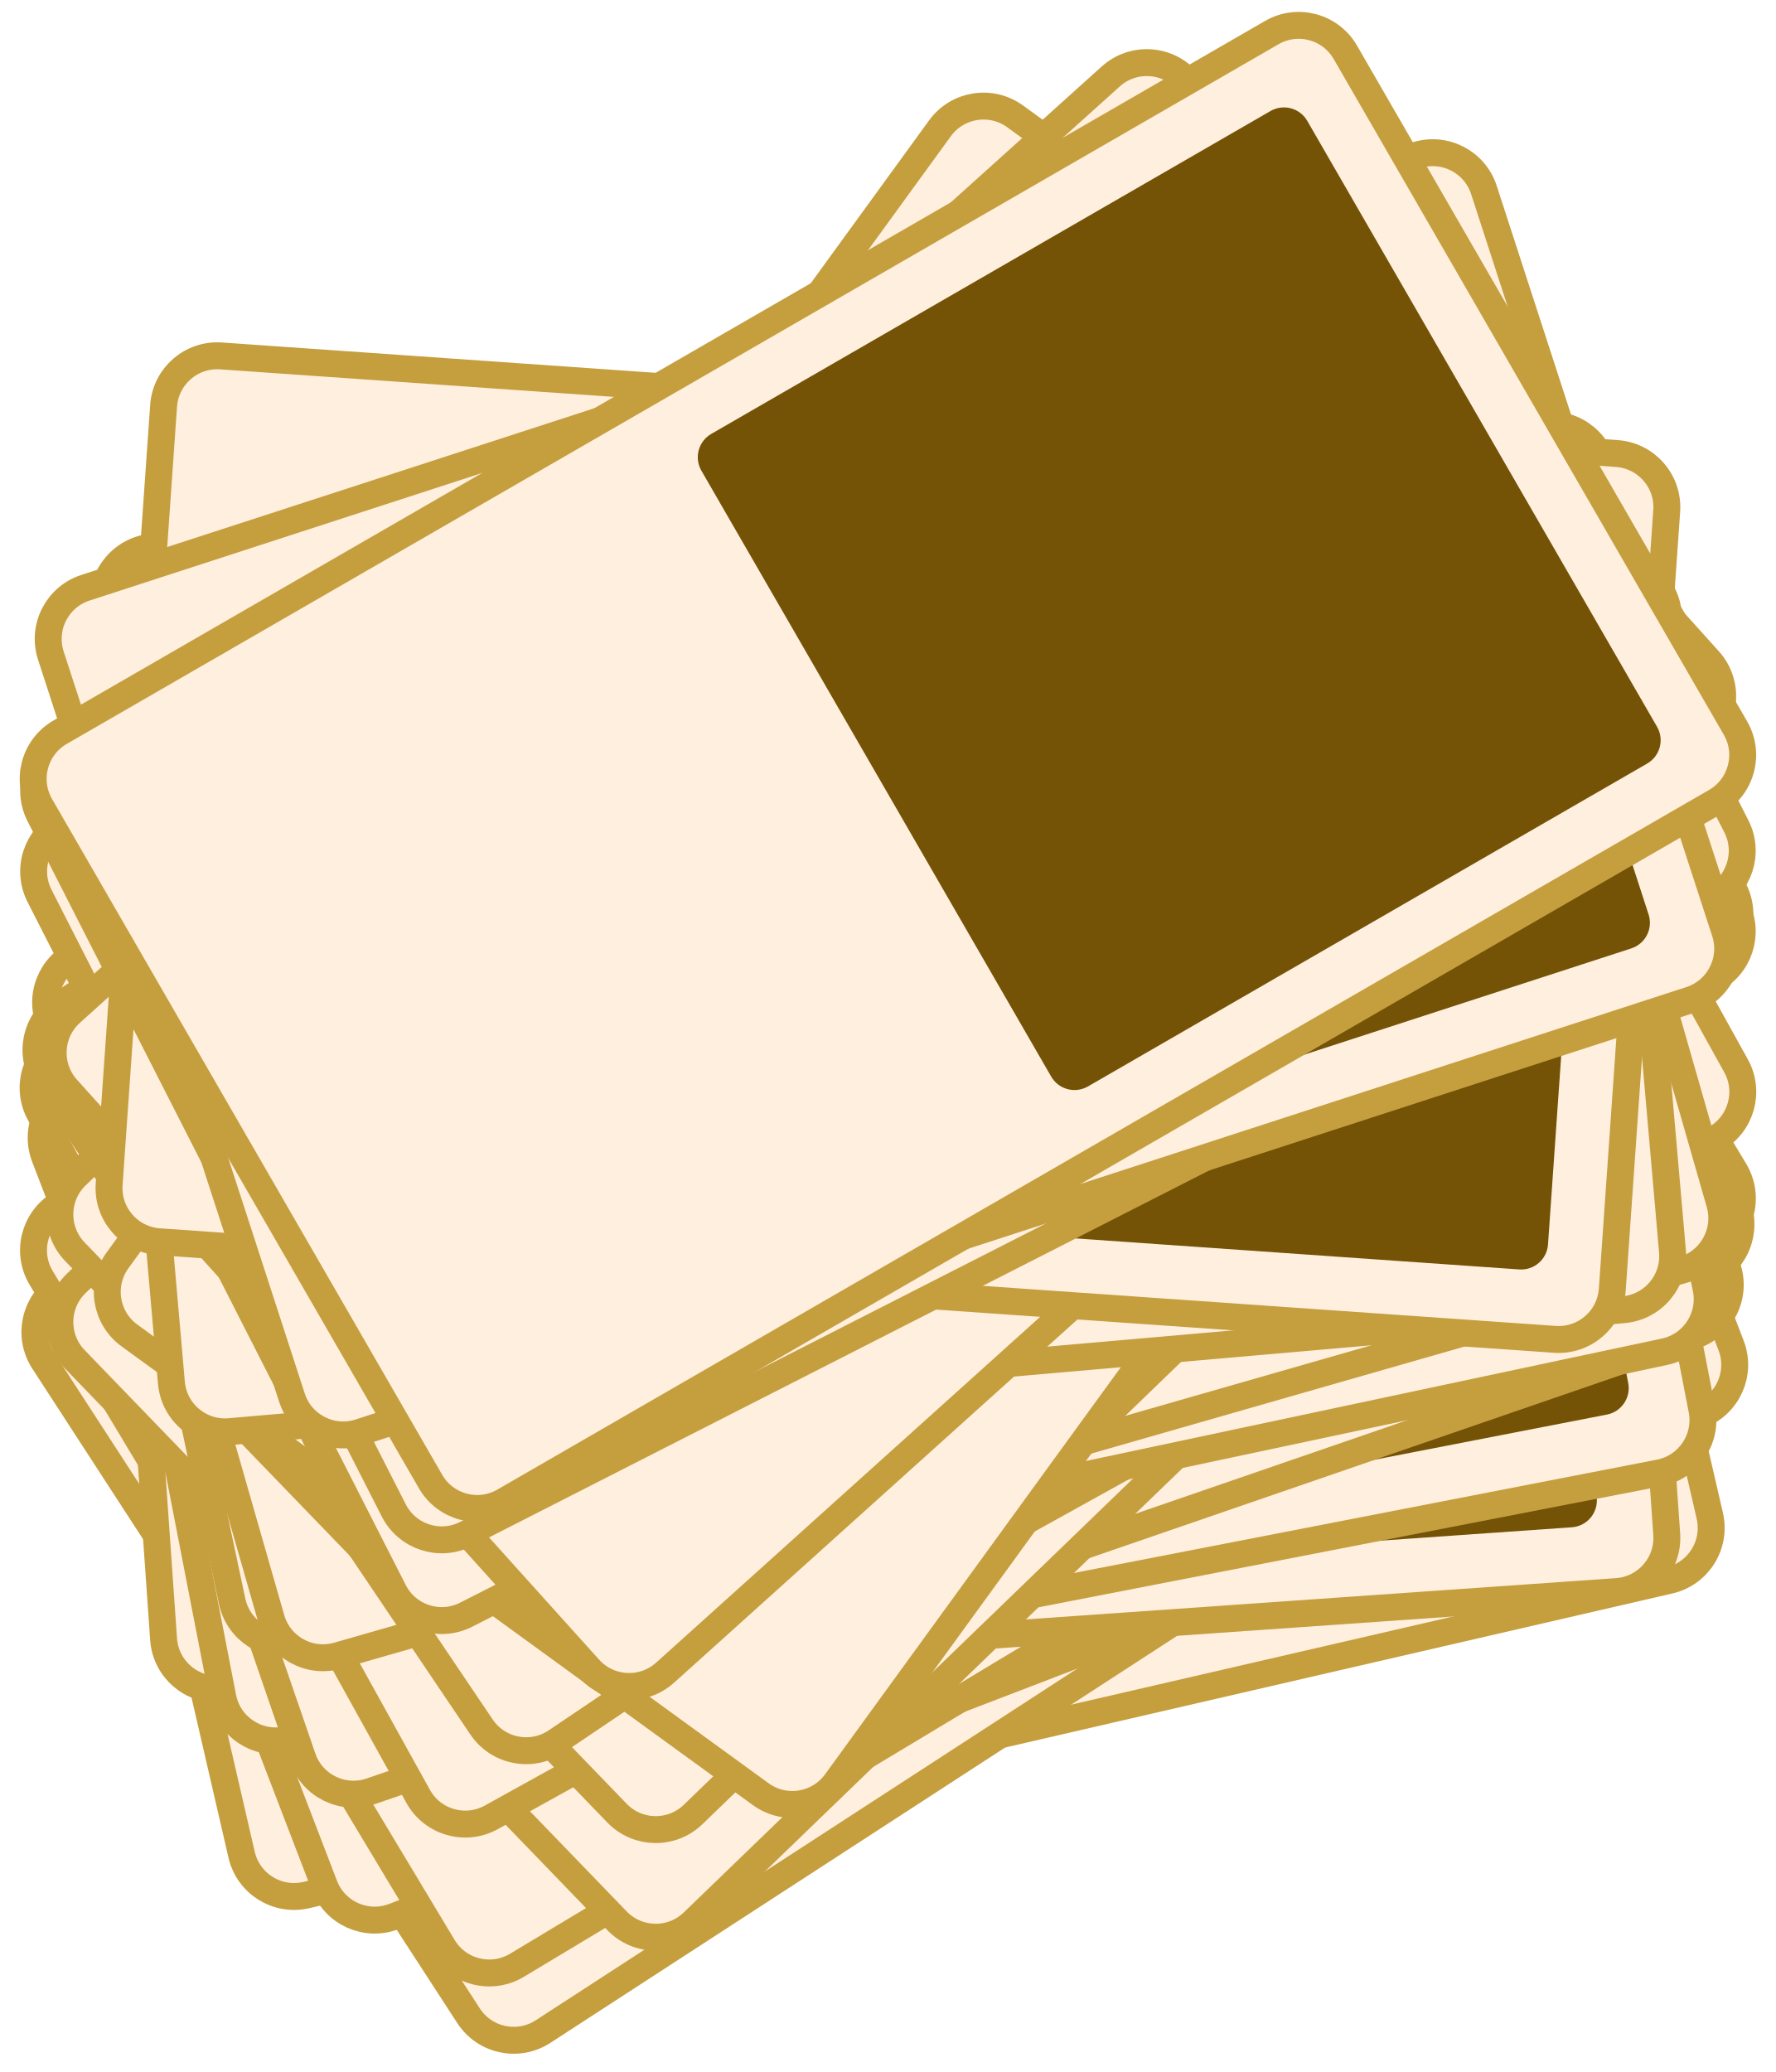
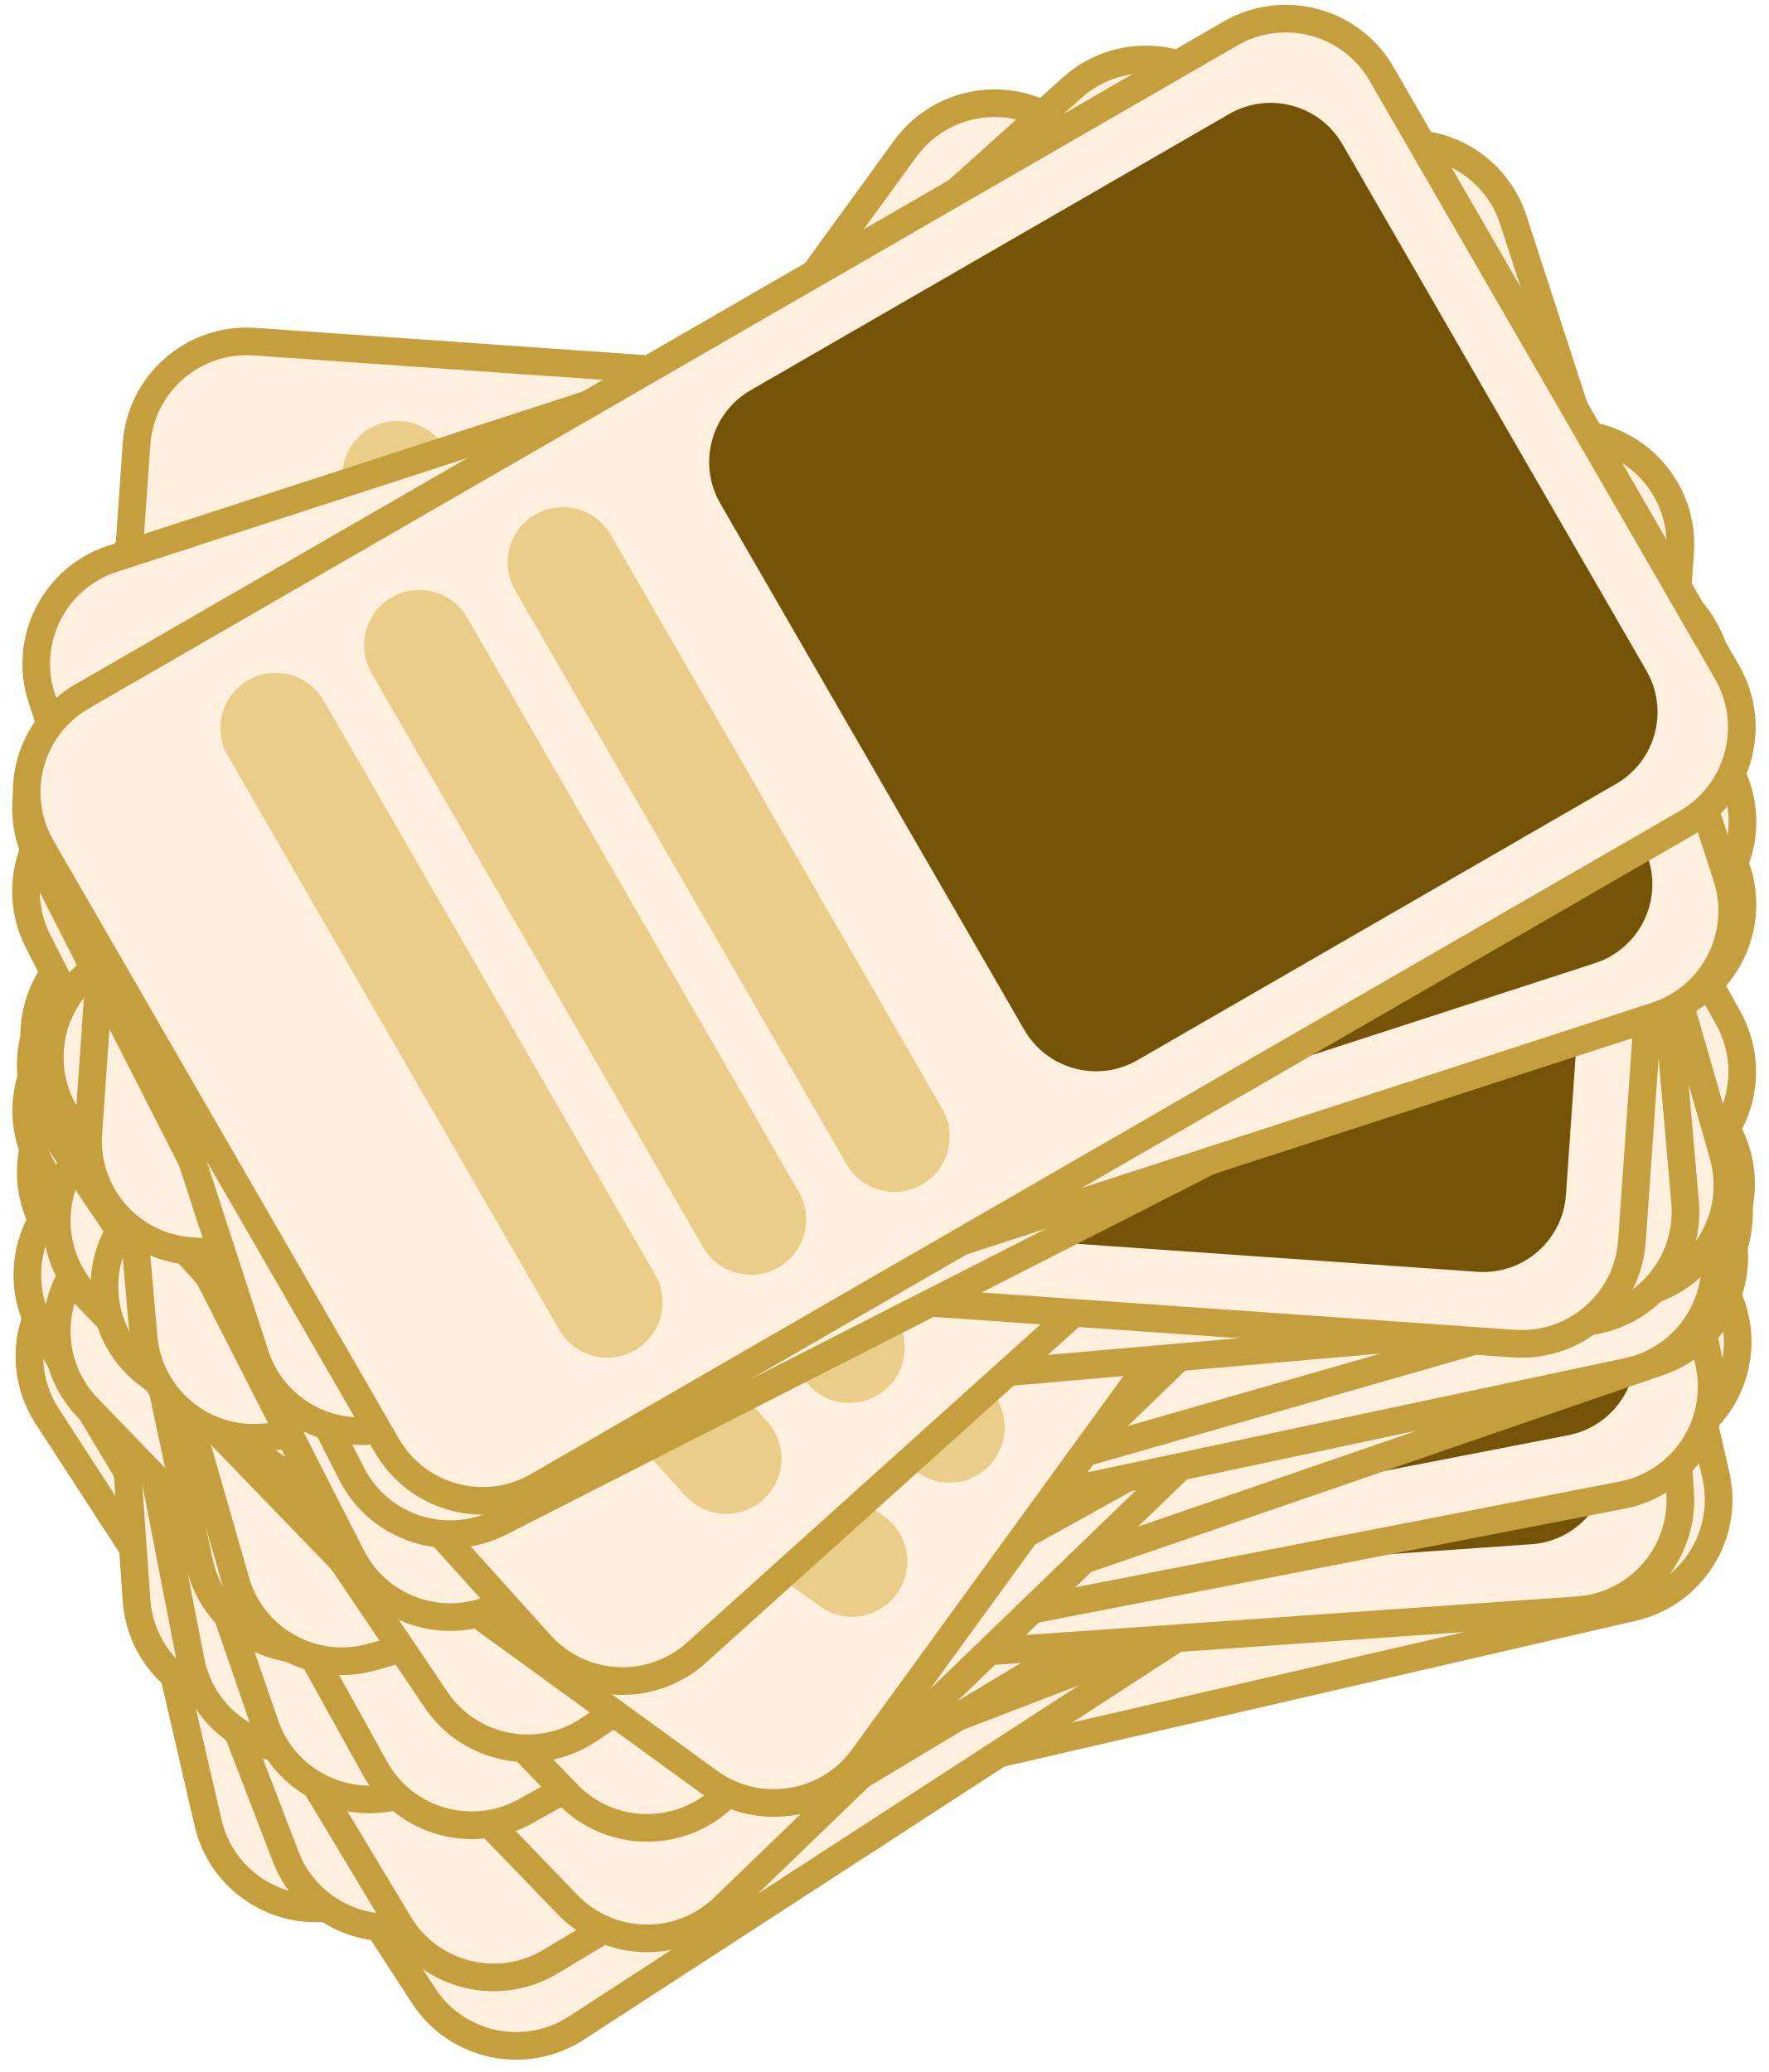
- <svg xmlns="http://www.w3.org/2000/svg" width="66px" height="77px" viewBox="0 0 66 77" version="1.1">
+ <svg xmlns="http://www.w3.org/2000/svg" width="64px" height="75px" viewBox="0 0 64 75" version="1.1">
  <defs />
  <g id="Symbols" stroke="none" stroke-width="1" fill="none" fill-rule="evenodd">
-     <g id="Top" transform="translate(-15, -10)">
+     <g id="Top" transform="translate(-16, -11)">
      <g transform="translate(0, -6)" id="logo">
        <g transform="translate(3, 0)">
          <g id="Card" transform="translate(45, 64.5) rotate(77) translate(-45, -64.5) translate(11, 35)">
-             <rect id="Rectangle-3-Copy-12" stroke="#C59E3E" stroke-width="1" fill="#FEEFDE" x="17.5" y="1.5" width="33" height="56" rx="2" />
-             <rect id="Rectangle" fill="#745206" x="20" y="4" width="28" height="26" rx="1" />
+             <rect id="Rectangle-3-Copy-12" stroke="#C59E3E" stroke-width="1" fill="#FEEFDE" x="17.5" y="1.5" width="33" height="56" rx="4" />
+             <rect id="Rectangle" fill="#745206" x="20" y="4" width="28" height="26" rx="3" />
+             <rect id="Rectangle-6" fill="#E9CD88" x="20" y="34" width="28" height="4" rx="2" />
+             <rect id="Rectangle-6-Copy" fill="#E9CD88" x="20" y="40" width="28" height="4" rx="2" />
+             <rect id="Rectangle-6-Copy-2" fill="#E9CD88" x="20" y="46" width="28" height="4" rx="2" />
          </g>
          <g id="Card" transform="translate(45, 63.5) rotate(57) translate(-45, -63.5) translate(11, 34)">
-             <rect id="Rectangle-3-Copy-12" stroke="#C59E3E" stroke-width="1" fill="#FEEFDE" x="17.5" y="1.5" width="33" height="56" rx="2" />
-             <rect id="Rectangle" fill="#745206" x="20" y="4" width="28" height="26" rx="1" />
+             <rect id="Rectangle-3-Copy-12" stroke="#C59E3E" stroke-width="1" fill="#FEEFDE" x="17.5" y="1.5" width="33" height="56" rx="4" />
+             <rect id="Rectangle" fill="#745206" x="20" y="4" width="28" height="26" rx="3" />
+             <rect id="Rectangle-6" fill="#E9CD88" x="20" y="34" width="28" height="4" rx="2" />
+             <rect id="Rectangle-6-Copy" fill="#E9CD88" x="20" y="40" width="28" height="4" rx="2" />
+             <rect id="Rectangle-6-Copy-2" fill="#E9CD88" x="20" y="46" width="28" height="4" rx="2" />
          </g>
          <g id="Card" transform="translate(45, 62.5) rotate(69) translate(-45, -62.5) translate(11, 33)">
-             <rect id="Rectangle-3-Copy-12" stroke="#C59E3E" stroke-width="1" fill="#FEEFDE" x="17.5" y="1.5" width="33" height="56" rx="2" />
-             <rect id="Rectangle" fill="#745206" x="20" y="4" width="28" height="26" rx="1" />
+             <rect id="Rectangle-3-Copy-12" stroke="#C59E3E" stroke-width="1" fill="#FEEFDE" x="17.5" y="1.5" width="33" height="56" rx="4" />
+             <rect id="Rectangle" fill="#745206" x="20" y="4" width="28" height="26" rx="3" />
+             <rect id="Rectangle-6" fill="#E9CD88" x="20" y="34" width="28" height="4" rx="2" />
+             <rect id="Rectangle-6-Copy" fill="#E9CD88" x="20" y="40" width="28" height="4" rx="2" />
+             <rect id="Rectangle-6-Copy-2" fill="#E9CD88" x="20" y="46" width="28" height="4" rx="2" />
          </g>
          <g id="Card" transform="translate(45, 61.5) rotate(59) translate(-45, -61.5) translate(11, 32)">
-             <rect id="Rectangle-3-Copy-12" stroke="#C59E3E" stroke-width="1" fill="#FEEFDE" x="17.5" y="1.5" width="33" height="56" rx="2" />
-             <rect id="Rectangle" fill="#745206" x="20" y="4" width="28" height="26" rx="1" />
+             <rect id="Rectangle-3-Copy-12" stroke="#C59E3E" stroke-width="1" fill="#FEEFDE" x="17.5" y="1.5" width="33" height="56" rx="4" />
+             <rect id="Rectangle" fill="#745206" x="20" y="4" width="28" height="26" rx="3" />
+             <rect id="Rectangle-6" fill="#E9CD88" x="20" y="34" width="28" height="4" rx="2" />
+             <rect id="Rectangle-6-Copy" fill="#E9CD88" x="20" y="40" width="28" height="4" rx="2" />
+             <rect id="Rectangle-6-Copy-2" fill="#E9CD88" x="20" y="46" width="28" height="4" rx="2" />
          </g>
          <g id="Card" transform="translate(45, 60.5) rotate(86) translate(-45, -60.5) translate(11, 31)">
-             <rect id="Rectangle-3-Copy-12" stroke="#C59E3E" stroke-width="1" fill="#FEEFDE" x="17.5" y="1.5" width="33" height="56" rx="2" />
-             <rect id="Rectangle" fill="#745206" x="20" y="4" width="28" height="26" rx="1" />
+             <rect id="Rectangle-3-Copy-12" stroke="#C59E3E" stroke-width="1" fill="#FEEFDE" x="17.5" y="1.5" width="33" height="56" rx="4" />
+             <rect id="Rectangle" fill="#745206" x="20" y="4" width="28" height="26" rx="3" />
+             <rect id="Rectangle-6" fill="#E9CD88" x="20" y="34" width="28" height="4" rx="2" />
+             <rect id="Rectangle-6-Copy" fill="#E9CD88" x="20" y="40" width="28" height="4" rx="2" />
+             <rect id="Rectangle-6-Copy-2" fill="#E9CD88" x="20" y="46" width="28" height="4" rx="2" />
          </g>
          <g id="Card" transform="translate(45, 59.5) rotate(79) translate(-45, -59.5) translate(11, 30)">
-             <rect id="Rectangle-3-Copy-12" stroke="#C59E3E" stroke-width="1" fill="#FEEFDE" x="17.5" y="1.5" width="33" height="56" rx="2" />
-             <rect id="Rectangle" fill="#745206" x="20" y="4" width="28" height="26" rx="1" />
+             <rect id="Rectangle-3-Copy-12" stroke="#C59E3E" stroke-width="1" fill="#FEEFDE" x="17.5" y="1.5" width="33" height="56" rx="4" />
+             <rect id="Rectangle" fill="#745206" x="20" y="4" width="28" height="26" rx="3" />
+             <rect id="Rectangle-6" fill="#E9CD88" x="20" y="34" width="28" height="4" rx="2" />
+             <rect id="Rectangle-6-Copy" fill="#E9CD88" x="20" y="40" width="28" height="4" rx="2" />
+             <rect id="Rectangle-6-Copy-2" fill="#E9CD88" x="20" y="46" width="28" height="4" rx="2" />
          </g>
          <g id="Card" transform="translate(45, 58.5) rotate(71) translate(-45, -58.5) translate(11, 29)">
-             <rect id="Rectangle-3-Copy-12" stroke="#C59E3E" stroke-width="1" fill="#FEEFDE" x="17.5" y="1.5" width="33" height="56" rx="2" />
-             <rect id="Rectangle" fill="#745206" x="20" y="4" width="28" height="26" rx="1" />
+             <rect id="Rectangle-3-Copy-12" stroke="#C59E3E" stroke-width="1" fill="#FEEFDE" x="17.5" y="1.5" width="33" height="56" rx="4" />
+             <rect id="Rectangle" fill="#745206" x="20" y="4" width="28" height="26" rx="3" />
+             <rect id="Rectangle-6" fill="#E9CD88" x="20" y="34" width="28" height="4" rx="2" />
+             <rect id="Rectangle-6-Copy" fill="#E9CD88" x="20" y="40" width="28" height="4" rx="2" />
+             <rect id="Rectangle-6-Copy-2" fill="#E9CD88" x="20" y="46" width="28" height="4" rx="2" />
          </g>
          <g id="Card" transform="translate(45, 57.5) rotate(46) translate(-45, -57.5) translate(11, 28)">
-             <rect id="Rectangle-3-Copy-12" stroke="#C59E3E" stroke-width="1" fill="#FEEFDE" x="17.5" y="1.5" width="33" height="56" rx="2" />
-             <rect id="Rectangle" fill="#745206" x="20" y="4" width="28" height="26" rx="1" />
+             <rect id="Rectangle-3-Copy-12" stroke="#C59E3E" stroke-width="1" fill="#FEEFDE" x="17.5" y="1.5" width="33" height="56" rx="4" />
+             <rect id="Rectangle" fill="#745206" x="20" y="4" width="28" height="26" rx="3" />
+             <rect id="Rectangle-6" fill="#E9CD88" x="20" y="34" width="28" height="4" rx="2" />
+             <rect id="Rectangle-6-Copy" fill="#E9CD88" x="20" y="40" width="28" height="4" rx="2" />
+             <rect id="Rectangle-6-Copy-2" fill="#E9CD88" x="20" y="46" width="28" height="4" rx="2" />
          </g>
          <g id="Card" transform="translate(45, 56.5) rotate(61) translate(-45, -56.5) translate(11, 27)">
-             <rect id="Rectangle-3-Copy-12" stroke="#C59E3E" stroke-width="1" fill="#FEEFDE" x="17.5" y="1.5" width="33" height="56" rx="2" />
-             <rect id="Rectangle" fill="#745206" x="20" y="4" width="28" height="26" rx="1" />
+             <rect id="Rectangle-3-Copy-12" stroke="#C59E3E" stroke-width="1" fill="#FEEFDE" x="17.5" y="1.5" width="33" height="56" rx="4" />
+             <rect id="Rectangle" fill="#745206" x="20" y="4" width="28" height="26" rx="3" />
+             <rect id="Rectangle-6" fill="#E9CD88" x="20" y="34" width="28" height="4" rx="2" />
+             <rect id="Rectangle-6-Copy" fill="#E9CD88" x="20" y="40" width="28" height="4" rx="2" />
+             <rect id="Rectangle-6-Copy-2" fill="#E9CD88" x="20" y="46" width="28" height="4" rx="2" />
          </g>
          <g id="Card" transform="translate(45, 55.5) rotate(78) translate(-45, -55.5) translate(11, 26)">
-             <rect id="Rectangle-3-Copy-12" stroke="#C59E3E" stroke-width="1" fill="#FEEFDE" x="17.5" y="1.5" width="33" height="56" rx="2" />
-             <rect id="Rectangle" fill="#745206" x="20" y="4" width="28" height="26" rx="1" />
+             <rect id="Rectangle-3-Copy-12" stroke="#C59E3E" stroke-width="1" fill="#FEEFDE" x="17.5" y="1.5" width="33" height="56" rx="4" />
+             <rect id="Rectangle" fill="#745206" x="20" y="4" width="28" height="26" rx="3" />
+             <rect id="Rectangle-6" fill="#E9CD88" x="20" y="34" width="28" height="4" rx="2" />
+             <rect id="Rectangle-6-Copy" fill="#E9CD88" x="20" y="40" width="28" height="4" rx="2" />
+             <rect id="Rectangle-6-Copy-2" fill="#E9CD88" x="20" y="46" width="28" height="4" rx="2" />
          </g>
          <g id="Card" transform="translate(45, 54.5) rotate(74) translate(-45, -54.5) translate(11, 25)">
-             <rect id="Rectangle-3-Copy-12" stroke="#C59E3E" stroke-width="1" fill="#FEEFDE" x="17.5" y="1.5" width="33" height="56" rx="2" />
-             <rect id="Rectangle" fill="#745206" x="20" y="4" width="28" height="26" rx="1" />
+             <rect id="Rectangle-3-Copy-12" stroke="#C59E3E" stroke-width="1" fill="#FEEFDE" x="17.5" y="1.5" width="33" height="56" rx="4" />
+             <rect id="Rectangle" fill="#745206" x="20" y="4" width="28" height="26" rx="3" />
+             <rect id="Rectangle-6" fill="#E9CD88" x="20" y="34" width="28" height="4" rx="2" />
+             <rect id="Rectangle-6-Copy" fill="#E9CD88" x="20" y="40" width="28" height="4" rx="2" />
+             <rect id="Rectangle-6-Copy-2" fill="#E9CD88" x="20" y="46" width="28" height="4" rx="2" />
          </g>
          <g id="Card" transform="translate(45, 53.5) rotate(46) translate(-45, -53.5) translate(11, 24)">
-             <rect id="Rectangle-3-Copy-12" stroke="#C59E3E" stroke-width="1" fill="#FEEFDE" x="17.5" y="1.5" width="33" height="56" rx="2" />
-             <rect id="Rectangle" fill="#745206" x="20" y="4" width="28" height="26" rx="1" />
+             <rect id="Rectangle-3-Copy-12" stroke="#C59E3E" stroke-width="1" fill="#FEEFDE" x="17.5" y="1.5" width="33" height="56" rx="4" />
+             <rect id="Rectangle" fill="#745206" x="20" y="4" width="28" height="26" rx="3" />
+             <rect id="Rectangle-6" fill="#E9CD88" x="20" y="34" width="28" height="4" rx="2" />
+             <rect id="Rectangle-6-Copy" fill="#E9CD88" x="20" y="40" width="28" height="4" rx="2" />
+             <rect id="Rectangle-6-Copy-2" fill="#E9CD88" x="20" y="46" width="28" height="4" rx="2" />
          </g>
          <g id="Card" transform="translate(45, 52.5) rotate(56) translate(-45, -52.5) translate(11, 23)">
-             <rect id="Rectangle-3-Copy-12" stroke="#C59E3E" stroke-width="1" fill="#FEEFDE" x="17.5" y="1.5" width="33" height="56" rx="2" />
-             <rect id="Rectangle" fill="#745206" x="20" y="4" width="28" height="26" rx="1" />
+             <rect id="Rectangle-3-Copy-12" stroke="#C59E3E" stroke-width="1" fill="#FEEFDE" x="17.5" y="1.5" width="33" height="56" rx="4" />
+             <rect id="Rectangle" fill="#745206" x="20" y="4" width="28" height="26" rx="3" />
+             <rect id="Rectangle-6" fill="#E9CD88" x="20" y="34" width="28" height="4" rx="2" />
+             <rect id="Rectangle-6-Copy" fill="#E9CD88" x="20" y="40" width="28" height="4" rx="2" />
+             <rect id="Rectangle-6-Copy-2" fill="#E9CD88" x="20" y="46" width="28" height="4" rx="2" />
          </g>
          <g id="Card" transform="translate(45, 51.5) rotate(36) translate(-45, -51.5) translate(11, 22)">
-             <rect id="Rectangle-3-Copy-12" stroke="#C59E3E" stroke-width="1" fill="#FEEFDE" x="17.5" y="1.5" width="33" height="56" rx="2" />
-             <rect id="Rectangle" fill="#745206" x="20" y="4" width="28" height="26" rx="1" />
+             <rect id="Rectangle-3-Copy-12" stroke="#C59E3E" stroke-width="1" fill="#FEEFDE" x="17.5" y="1.5" width="33" height="56" rx="4" />
+             <rect id="Rectangle" fill="#745206" x="20" y="4" width="28" height="26" rx="3" />
+             <rect id="Rectangle-6" fill="#E9CD88" x="20" y="34" width="28" height="4" rx="2" />
+             <rect id="Rectangle-6-Copy" fill="#E9CD88" x="20" y="40" width="28" height="4" rx="2" />
+             <rect id="Rectangle-6-Copy-2" fill="#E9CD88" x="20" y="46" width="28" height="4" rx="2" />
          </g>
          <g id="Card" transform="translate(45, 50.5) rotate(85) translate(-45, -50.5) translate(11, 21)">
-             <rect id="Rectangle-3-Copy-12" stroke="#C59E3E" stroke-width="1" fill="#FEEFDE" x="17.5" y="1.5" width="33" height="56" rx="2" />
-             <rect id="Rectangle" fill="#745206" x="20" y="4" width="28" height="26" rx="1" />
+             <rect id="Rectangle-3-Copy-12" stroke="#C59E3E" stroke-width="1" fill="#FEEFDE" x="17.5" y="1.5" width="33" height="56" rx="4" />
+             <rect id="Rectangle" fill="#745206" x="20" y="4" width="28" height="26" rx="3" />
+             <rect id="Rectangle-6" fill="#E9CD88" x="20" y="34" width="28" height="4" rx="2" />
+             <rect id="Rectangle-6-Copy" fill="#E9CD88" x="20" y="40" width="28" height="4" rx="2" />
+             <rect id="Rectangle-6-Copy-2" fill="#E9CD88" x="20" y="46" width="28" height="4" rx="2" />
          </g>
          <g id="Card" transform="translate(45, 49.5) rotate(63) translate(-45, -49.5) translate(11, 20)">
-             <rect id="Rectangle-3-Copy-12" stroke="#C59E3E" stroke-width="1" fill="#FEEFDE" x="17.5" y="1.5" width="33" height="56" rx="2" />
-             <rect id="Rectangle" fill="#745206" x="20" y="4" width="28" height="26" rx="1" />
+             <rect id="Rectangle-3-Copy-12" stroke="#C59E3E" stroke-width="1" fill="#FEEFDE" x="17.5" y="1.5" width="33" height="56" rx="4" />
+             <rect id="Rectangle" fill="#745206" x="20" y="4" width="28" height="26" rx="3" />
+             <rect id="Rectangle-6" fill="#E9CD88" x="20" y="34" width="28" height="4" rx="2" />
+             <rect id="Rectangle-6-Copy" fill="#E9CD88" x="20" y="40" width="28" height="4" rx="2" />
+             <rect id="Rectangle-6-Copy-2" fill="#E9CD88" x="20" y="46" width="28" height="4" rx="2" />
          </g>
          <g id="Card" transform="translate(45, 48.5) rotate(48) translate(-45, -48.5) translate(11, 19)">
-             <rect id="Rectangle-3-Copy-12" stroke="#C59E3E" stroke-width="1" fill="#FEEFDE" x="17.5" y="1.5" width="33" height="56" rx="2" />
-             <rect id="Rectangle" fill="#745206" x="20" y="4" width="28" height="26" rx="1" />
+             <rect id="Rectangle-3-Copy-12" stroke="#C59E3E" stroke-width="1" fill="#FEEFDE" x="17.5" y="1.5" width="33" height="56" rx="4" />
+             <rect id="Rectangle" fill="#745206" x="20" y="4" width="28" height="26" rx="3" />
+             <rect id="Rectangle-6" fill="#E9CD88" x="20" y="34" width="28" height="4" rx="2" />
+             <rect id="Rectangle-6-Copy" fill="#E9CD88" x="20" y="40" width="28" height="4" rx="2" />
+             <rect id="Rectangle-6-Copy-2" fill="#E9CD88" x="20" y="46" width="28" height="4" rx="2" />
          </g>
          <g id="Card" transform="translate(45, 47.5) rotate(94) translate(-45, -47.5) translate(11, 18)">
-             <rect id="Rectangle-3-Copy-12" stroke="#C59E3E" stroke-width="1" fill="#FEEFDE" x="17.5" y="1.5" width="33" height="56" rx="2" />
-             <rect id="Rectangle" fill="#745206" x="20" y="4" width="28" height="26" rx="1" />
+             <rect id="Rectangle-3-Copy-12" stroke="#C59E3E" stroke-width="1" fill="#FEEFDE" x="17.5" y="1.5" width="33" height="56" rx="4" />
+             <rect id="Rectangle" fill="#745206" x="20" y="4" width="28" height="26" rx="3" />
+             <rect id="Rectangle-6" fill="#E9CD88" x="20" y="34" width="28" height="4" rx="2" />
+             <rect id="Rectangle-6-Copy" fill="#E9CD88" x="20" y="40" width="28" height="4" rx="2" />
+             <rect id="Rectangle-6-Copy-2" fill="#E9CD88" x="20" y="46" width="28" height="4" rx="2" />
          </g>
          <g id="Card" transform="translate(45, 46.5) rotate(63) translate(-45, -46.5) translate(11, 17)">
-             <rect id="Rectangle-3-Copy-12" stroke="#C59E3E" stroke-width="1" fill="#FEEFDE" x="17.5" y="1.5" width="33" height="56" rx="2" />
-             <rect id="Rectangle" fill="#745206" x="20" y="4" width="28" height="26" rx="1" />
+             <rect id="Rectangle-3-Copy-12" stroke="#C59E3E" stroke-width="1" fill="#FEEFDE" x="17.5" y="1.5" width="33" height="56" rx="4" />
+             <rect id="Rectangle" fill="#745206" x="20" y="4" width="28" height="26" rx="3" />
+             <rect id="Rectangle-6" fill="#E9CD88" x="20" y="34" width="28" height="4" rx="2" />
+             <rect id="Rectangle-6-Copy" fill="#E9CD88" x="20" y="40" width="28" height="4" rx="2" />
+             <rect id="Rectangle-6-Copy-2" fill="#E9CD88" x="20" y="46" width="28" height="4" rx="2" />
          </g>
          <g id="Card" transform="translate(45, 45.5) rotate(72) translate(-45, -45.5) translate(11, 16)">
-             <rect id="Rectangle-3-Copy-12" stroke="#C59E3E" stroke-width="1" fill="#FEEFDE" x="17.5" y="1.5" width="33" height="56" rx="2" />
-             <rect id="Rectangle" fill="#745206" x="20" y="4" width="28" height="26" rx="1" />
+             <rect id="Rectangle-3-Copy-12" stroke="#C59E3E" stroke-width="1" fill="#FEEFDE" x="17.5" y="1.5" width="33" height="56" rx="4" />
+             <rect id="Rectangle" fill="#745206" x="20" y="4" width="28" height="26" rx="3" />
+             <rect id="Rectangle-6" fill="#E9CD88" x="20" y="34" width="28" height="4" rx="2" />
+             <rect id="Rectangle-6-Copy" fill="#E9CD88" x="20" y="40" width="28" height="4" rx="2" />
+             <rect id="Rectangle-6-Copy-2" fill="#E9CD88" x="20" y="46" width="28" height="4" rx="2" />
          </g>
          <g id="Card" transform="translate(45, 44.5) rotate(60) translate(-45, -44.5) translate(11, 15)">
-             <rect id="Rectangle-3-Copy-12" stroke="#C59E3E" stroke-width="1" fill="#FEEFDE" x="17.5" y="1.5" width="33" height="56" rx="2" />
-             <rect id="Rectangle" fill="#745206" x="20" y="4" width="28" height="26" rx="1" />
+             <rect id="Rectangle-3-Copy-12" stroke="#C59E3E" stroke-width="1" fill="#FEEFDE" x="17.5" y="1.5" width="33" height="56" rx="4" />
+             <rect id="Rectangle" fill="#745206" x="20" y="4" width="28" height="26" rx="3" />
+             <rect id="Rectangle-6" fill="#E9CD88" x="20" y="34" width="28" height="4" rx="2" />
+             <rect id="Rectangle-6-Copy" fill="#E9CD88" x="20" y="40" width="28" height="4" rx="2" />
+             <rect id="Rectangle-6-Copy-2" fill="#E9CD88" x="20" y="46" width="28" height="4" rx="2" />
          </g>
        </g>
      </g>
    </g>
  </g>
</svg>
